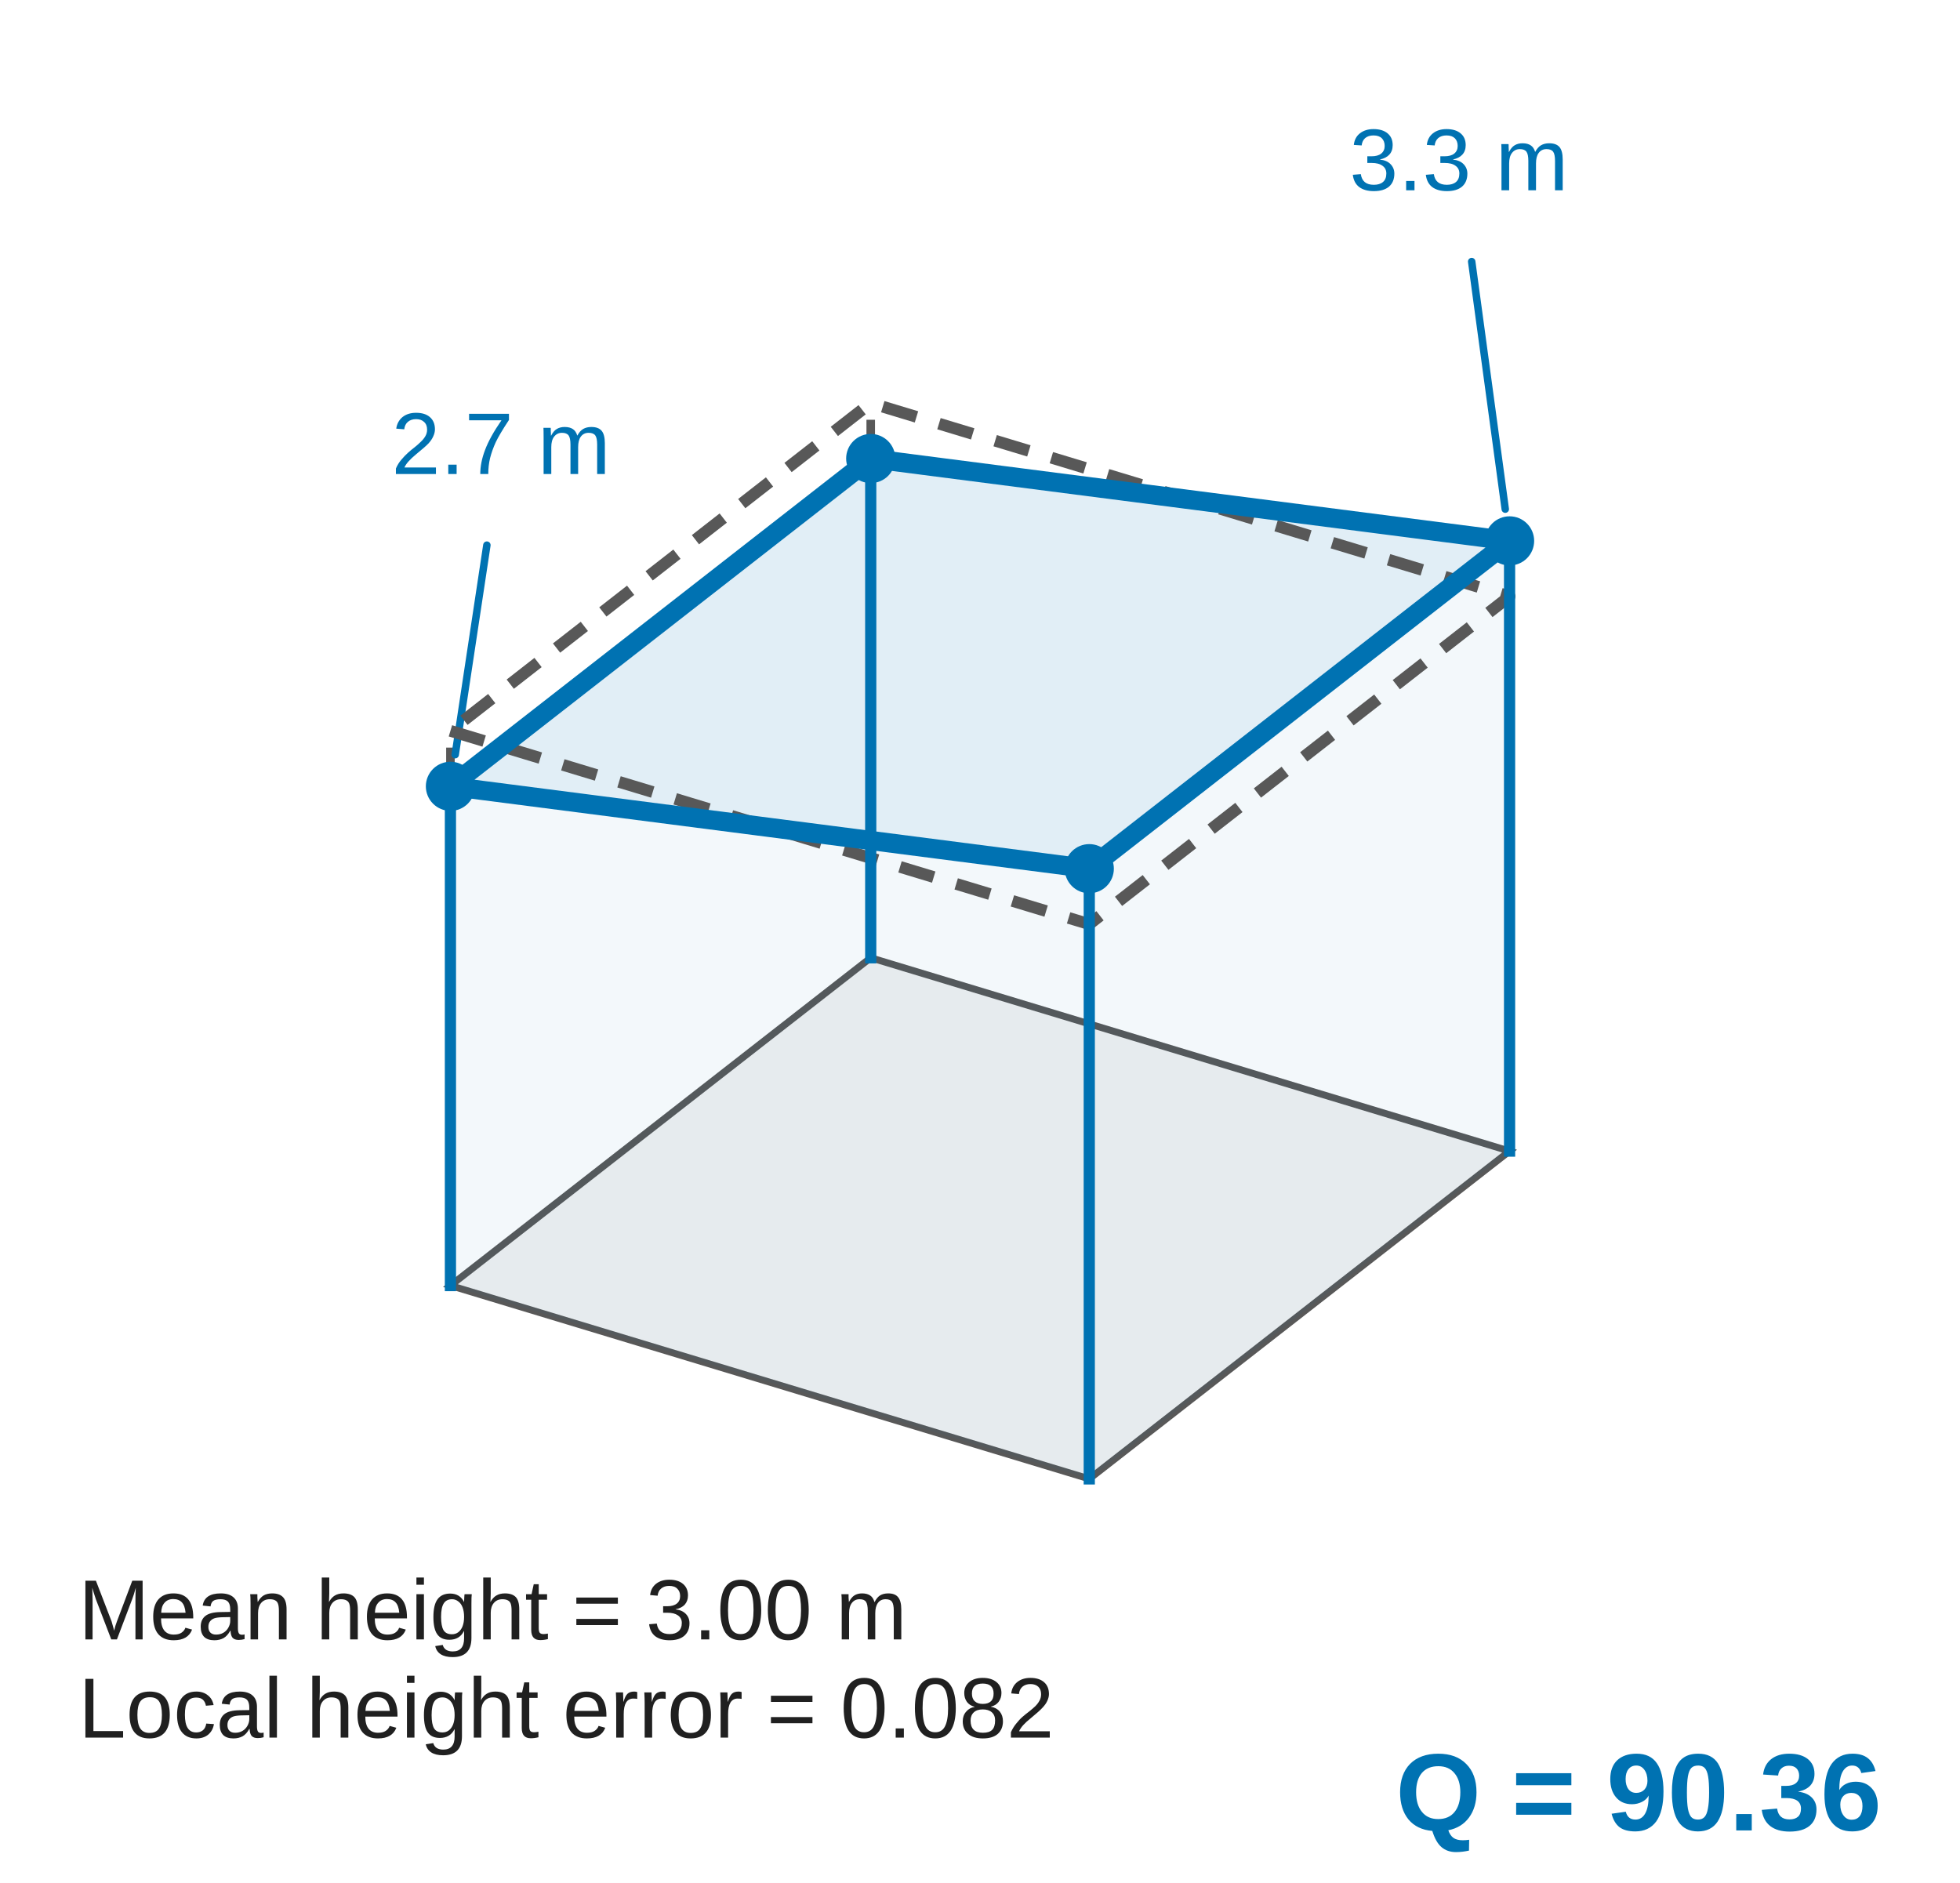
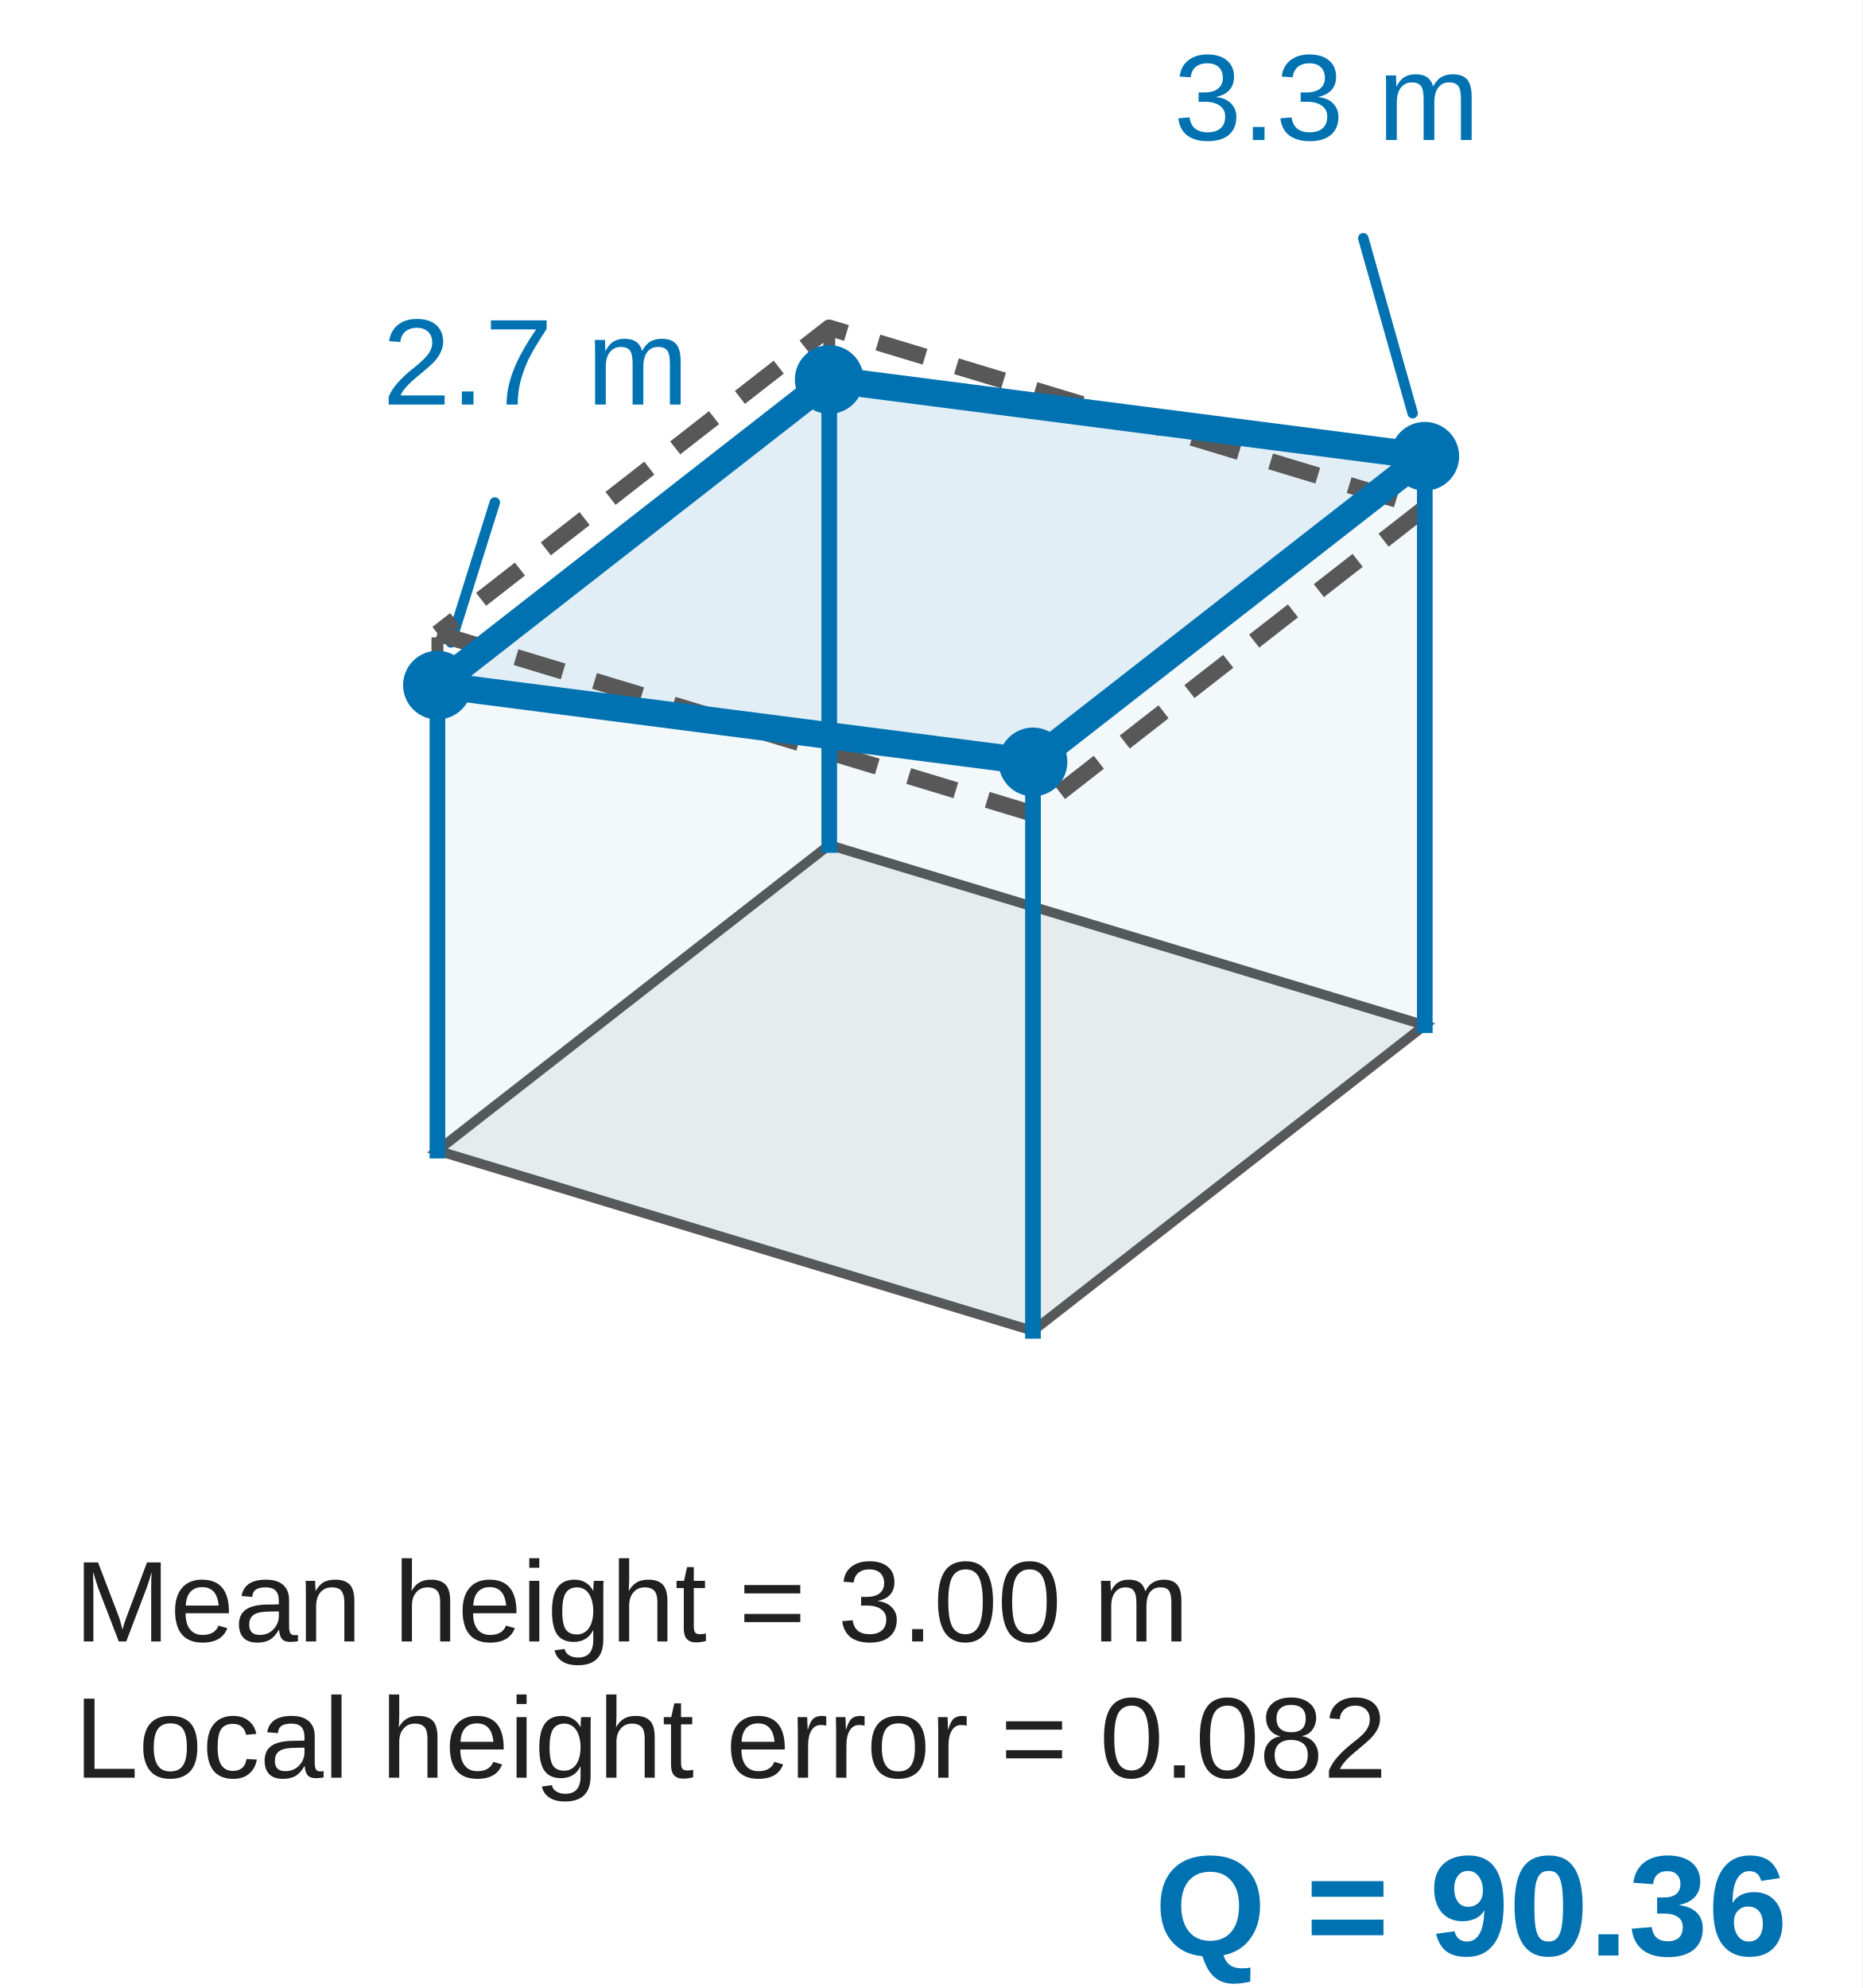
- <svg xmlns="http://www.w3.org/2000/svg" xmlns:xlink="http://www.w3.org/1999/xlink" width="183.6pt" height="176.4pt" viewBox="0 0 183.6 176.4" version="1.1">
+ <svg xmlns="http://www.w3.org/2000/svg" xmlns:xlink="http://www.w3.org/1999/xlink" width="124.809pt" height="133.228pt" viewBox="0 0 124.809 133.228" version="1.1">
  <defs>
    <style type="text/css">*{stroke-linejoin: round; stroke-linecap: butt}</style>
  </defs>
  <g id="figure_1">
    <g id="patch_1">
-       <path d="M 0 176.4  L 183.6 176.4  L 183.6 0  L 0 0  z " style="fill: #ffffff" />
+       <path d="M 0 133.228  L 124.809 133.228  L 124.809 0  L 0 0  z " style="fill: #ffffff" />
    </g>
    <g id="axes_1">
      <g id="patch_2">
-         <path d="M 42.193 120.435  L 102.036 138.546  L 141.407 107.837  L 81.564 89.726  z " clip-path="url(#p17ee9a699d)" style="fill: #f1f1f1; stroke: #585858; stroke-width: 0.65; stroke-linejoin: miter" />
+         <path d="M 29.318 77.11  L 69.232 89.19  L 95.492 68.707  L 55.577 56.628  z " clip-path="url(#p7fae804f55)" style="fill: #f1f1f1; stroke: #585858; stroke-width: 0.65; stroke-linejoin: miter" />
      </g>
      <g id="patch_3">
-         <path d="M 42.193 120.435  L 102.036 138.546  L 102.036 81.38  L 42.193 73.663  z " clip-path="url(#p17ee9a699d)" style="fill: #0072b2; opacity: 0.05" />
+         <path d="M 29.318 77.11  L 69.232 89.19  L 69.232 51.061  L 29.318 45.914  z " clip-path="url(#p7fae804f55)" style="fill: #0072b2; opacity: 0.05" />
      </g>
      <g id="patch_4">
-         <path d="M 102.036 138.546  L 141.407 107.837  L 141.407 50.671  L 102.036 81.38  z " clip-path="url(#p17ee9a699d)" style="fill: #0072b2; opacity: 0.05" />
+         <path d="M 69.232 89.19  L 95.492 68.707  L 95.492 30.578  L 69.232 51.061  z " clip-path="url(#p7fae804f55)" style="fill: #0072b2; opacity: 0.05" />
      </g>
      <g id="patch_5">
-         <path d="M 42.193 73.663  L 102.036 81.38  L 141.407 50.671  L 81.564 42.954  z " clip-path="url(#p17ee9a699d)" style="fill: #0072b2; opacity: 0.12" />
+         <path d="M 29.318 45.914  L 69.232 51.061  L 95.492 30.578  L 55.577 25.432  z " clip-path="url(#p7fae804f55)" style="fill: #0072b2; opacity: 0.12" />
      </g>
      <g id="line2d_1">
-         <path d="M 42.193 120.435  L 42.193 68.466  " clip-path="url(#p17ee9a699d)" style="fill: none; stroke-dasharray: 2.4,1.6; stroke-dashoffset: 0; stroke: #585858; stroke-width: 0.8" />
+         <path d="M 29.318 77.11  L 29.318 42.448  " clip-path="url(#p7fae804f55)" style="fill: none; stroke-dasharray: 2.4,1.6; stroke-dashoffset: 0; stroke: #585858; stroke-width: 0.8" />
      </g>
      <g id="line2d_2">
-         <path d="M 102.036 138.546  L 102.036 86.577  " clip-path="url(#p17ee9a699d)" style="fill: none; stroke-dasharray: 2.4,1.6; stroke-dashoffset: 0; stroke: #585858; stroke-width: 0.8" />
+         <path d="M 69.232 89.19  L 69.232 54.527  " clip-path="url(#p7fae804f55)" style="fill: none; stroke-dasharray: 2.4,1.6; stroke-dashoffset: 0; stroke: #585858; stroke-width: 0.8" />
      </g>
      <g id="line2d_3">
-         <path d="M 141.407 107.837  L 141.407 55.868  " clip-path="url(#p17ee9a699d)" style="fill: none; stroke-dasharray: 2.4,1.6; stroke-dashoffset: 0; stroke: #585858; stroke-width: 0.8" />
+         <path d="M 95.492 68.707  L 95.492 34.045  " clip-path="url(#p7fae804f55)" style="fill: none; stroke-dasharray: 2.4,1.6; stroke-dashoffset: 0; stroke: #585858; stroke-width: 0.8" />
      </g>
      <g id="line2d_4">
-         <path d="M 81.564 89.726  L 81.564 37.757  " clip-path="url(#p17ee9a699d)" style="fill: none; stroke-dasharray: 2.4,1.6; stroke-dashoffset: 0; stroke: #585858; stroke-width: 0.8" />
+         <path d="M 55.577 56.628  L 55.577 21.965  " clip-path="url(#p7fae804f55)" style="fill: none; stroke-dasharray: 2.4,1.6; stroke-dashoffset: 0; stroke: #585858; stroke-width: 0.8" />
      </g>
      <g id="patch_6">
-         <path d="M 45.607 51.07  Q 44.124 60.884 42.641 70.698  " style="fill: none; stroke: #0072b2; stroke-width: 0.7; stroke-linecap: round" />
+         <path d="M 33.164 33.673  Q 31.69 38.364 30.216 43.054  " style="fill: none; stroke: #0072b2; stroke-width: 0.7; stroke-linecap: round" />
      </g>
      <g id="text_1">
-         <text style="font-size: 8.2px; font-family: 'Liberation Sans'; text-anchor: start; fill: #0072b2" x="36.681" y="44.405" transform="rotate(-0 36.68139 44.40534)">2.7 m</text>
+         <text style="font-size: 8.2px; font-family: 'Liberation Sans'; text-anchor: start; fill: #0072b2" x="25.641" y="27.106" transform="rotate(-0 25.64142 27.10561)">2.7 m</text>
      </g>
      <g id="patch_7">
-         <path d="M 137.858 24.505  Q 139.431 36.101 141.003 47.697  " style="fill: none; stroke: #0072b2; stroke-width: 0.7; stroke-linecap: round" />
+         <path d="M 91.37 15.965  Q 93.024 21.828 94.678 27.692  " style="fill: none; stroke: #0072b2; stroke-width: 0.7; stroke-linecap: round" />
      </g>
      <g id="text_2">
-         <text style="font-size: 8.2px; font-family: 'Liberation Sans'; text-anchor: end; fill: #0072b2" x="146.919" y="17.83" transform="rotate(-0 146.9186 17.83029)">3.3 m</text>
+         <text style="font-size: 8.2px; font-family: 'Liberation Sans'; text-anchor: end; fill: #0072b2" x="99.168" y="9.38" transform="rotate(-0 99.16803 9.380448)">3.3 m</text>
      </g>
      <g id="line2d_5">
-         <path d="M 42.193 68.466  L 102.036 86.577  L 141.407 55.868  L 81.564 37.757  L 42.193 68.466  " clip-path="url(#p17ee9a699d)" style="fill: none; stroke-dasharray: 3.3,2.2; stroke-dashoffset: 0; stroke: #585858; stroke-width: 1.1" />
+         <path d="M 29.318 42.448  L 69.232 54.527  L 95.492 34.045  L 55.577 21.965  L 29.318 42.448  " clip-path="url(#p7fae804f55)" style="fill: none; stroke-dasharray: 3.3,2.2; stroke-dashoffset: 0; stroke: #585858; stroke-width: 1.1" />
      </g>
      <g id="line2d_6">
-         <path d="M 42.193 120.435  L 42.193 73.663  " clip-path="url(#p17ee9a699d)" style="fill: none; stroke: #0072b2; stroke-width: 1.05; stroke-linecap: square" />
+         <path d="M 29.318 77.11  L 29.318 45.914  " clip-path="url(#p7fae804f55)" style="fill: none; stroke: #0072b2; stroke-width: 1.05; stroke-linecap: square" />
      </g>
      <g id="line2d_7">
-         <path d="M 102.036 138.546  L 102.036 81.38  " clip-path="url(#p17ee9a699d)" style="fill: none; stroke: #0072b2; stroke-width: 1.05; stroke-linecap: square" />
+         <path d="M 69.232 89.19  L 69.232 51.061  " clip-path="url(#p7fae804f55)" style="fill: none; stroke: #0072b2; stroke-width: 1.05; stroke-linecap: square" />
      </g>
      <g id="line2d_8">
-         <path d="M 141.407 107.837  L 141.407 50.671  " clip-path="url(#p17ee9a699d)" style="fill: none; stroke: #0072b2; stroke-width: 1.05; stroke-linecap: square" />
+         <path d="M 95.492 68.707  L 95.492 30.578  " clip-path="url(#p7fae804f55)" style="fill: none; stroke: #0072b2; stroke-width: 1.05; stroke-linecap: square" />
      </g>
      <g id="line2d_9">
-         <path d="M 81.564 89.726  L 81.564 42.954  " clip-path="url(#p17ee9a699d)" style="fill: none; stroke: #0072b2; stroke-width: 1.05; stroke-linecap: square" />
+         <path d="M 55.577 56.628  L 55.577 25.432  " clip-path="url(#p7fae804f55)" style="fill: none; stroke: #0072b2; stroke-width: 1.05; stroke-linecap: square" />
      </g>
      <g id="line2d_10">
-         <path d="M 42.193 73.663  L 102.036 81.38  L 141.407 50.671  L 81.564 42.954  L 42.193 73.663  " clip-path="url(#p17ee9a699d)" style="fill: none; stroke: #0072b2; stroke-width: 1.8; stroke-linecap: square" />
+         <path d="M 29.318 45.914  L 69.232 51.061  L 95.492 30.578  L 55.577 25.432  L 29.318 45.914  " clip-path="url(#p7fae804f55)" style="fill: none; stroke: #0072b2; stroke-width: 1.8; stroke-linecap: square" />
      </g>
      <g id="PathCollection_1">
        <defs>
-           <path id="m9640a75896" d="M 0 1.803  C 0.478 1.803 0.937 1.613 1.275 1.275  C 1.613 0.937 1.803 0.478 1.803 0  C 1.803 -0.478 1.613 -0.937 1.275 -1.275  C 0.937 -1.613 0.478 -1.803 0 -1.803  C -0.478 -1.803 -0.937 -1.613 -1.275 -1.275  C -1.613 -0.937 -1.803 -0.478 -1.803 0  C -1.803 0.478 -1.613 0.937 -1.275 1.275  C -0.937 1.613 -0.478 1.803 0 1.803  z " style="stroke: #0072b2" />
+           <path id="m11685d91a3" d="M 0 1.803  C 0.478 1.803 0.937 1.613 1.275 1.275  C 1.613 0.937 1.803 0.478 1.803 0  C 1.803 -0.478 1.613 -0.937 1.275 -1.275  C 0.937 -1.613 0.478 -1.803 0 -1.803  C -0.478 -1.803 -0.937 -1.613 -1.275 -1.275  C -1.613 -0.937 -1.803 -0.478 -1.803 0  C -1.803 0.478 -1.613 0.937 -1.275 1.275  C -0.937 1.613 -0.478 1.803 0 1.803  z " style="stroke: #0072b2" />
        </defs>
-         <g clip-path="url(#p17ee9a699d)">
-           <use xlink:href="#m9640a75896" x="42.193" y="73.663" style="fill: #0072b2; stroke: #0072b2" />
-           <use xlink:href="#m9640a75896" x="102.036" y="81.38" style="fill: #0072b2; stroke: #0072b2" />
-           <use xlink:href="#m9640a75896" x="141.407" y="50.671" style="fill: #0072b2; stroke: #0072b2" />
-           <use xlink:href="#m9640a75896" x="81.564" y="42.954" style="fill: #0072b2; stroke: #0072b2" />
+         <g clip-path="url(#p7fae804f55)">
+           <use xlink:href="#m11685d91a3" x="29.318" y="45.914" style="fill: #0072b2; stroke: #0072b2" />
+           <use xlink:href="#m11685d91a3" x="69.232" y="51.061" style="fill: #0072b2; stroke: #0072b2" />
+           <use xlink:href="#m11685d91a3" x="95.492" y="30.578" style="fill: #0072b2; stroke: #0072b2" />
+           <use xlink:href="#m11685d91a3" x="55.577" y="25.432" style="fill: #0072b2; stroke: #0072b2" />
        </g>
      </g>
    </g>
    <g id="text_3">
-       <text style="font-size: 8px; font-family: 'Liberation Sans'; fill: #202020" transform="translate(7.344 153.5844)">Mean height = 3.00 m</text>
-       <text style="font-size: 8px; font-family: 'Liberation Sans'; fill: #202020" transform="translate(7.344 162.7811)">Local height error = 0.082</text>
+       <text style="font-size: 7.7px; font-family: 'Liberation Sans'; fill: #202020" transform="translate(4.992378 110.0037)">Mean height = 3.00 m</text>
+       <text style="font-size: 7.7px; font-family: 'Liberation Sans'; fill: #202020" transform="translate(4.992378 119.1346)">Local height error = 0.082</text>
    </g>
    <g id="text_4">
-       <text style="font-weight: 700; font-size: 10.3px; font-family: 'Liberation Sans'; text-anchor: end; fill: #0072b2" x="176.256" y="171.478" transform="rotate(-0 176.256 171.4783)">Q = 90.36</text>
+       <text style="font-weight: 700; font-size: 9.6px; font-family: 'Liberation Sans'; text-anchor: end; fill: #0072b2" x="119.817" y="131.048" transform="rotate(-0 119.8171 131.0479)">Q = 90.36</text>
    </g>
  </g>
  <defs>
-     <clipPath id="p17ee9a699d">
-       <rect x="30.776" y="8.82" width="122.048" height="135.828" />
+     <clipPath id="p7fae804f55">
+       <rect x="21.702" y="2.665" width="81.404" height="90.595" />
    </clipPath>
  </defs>
</svg>
